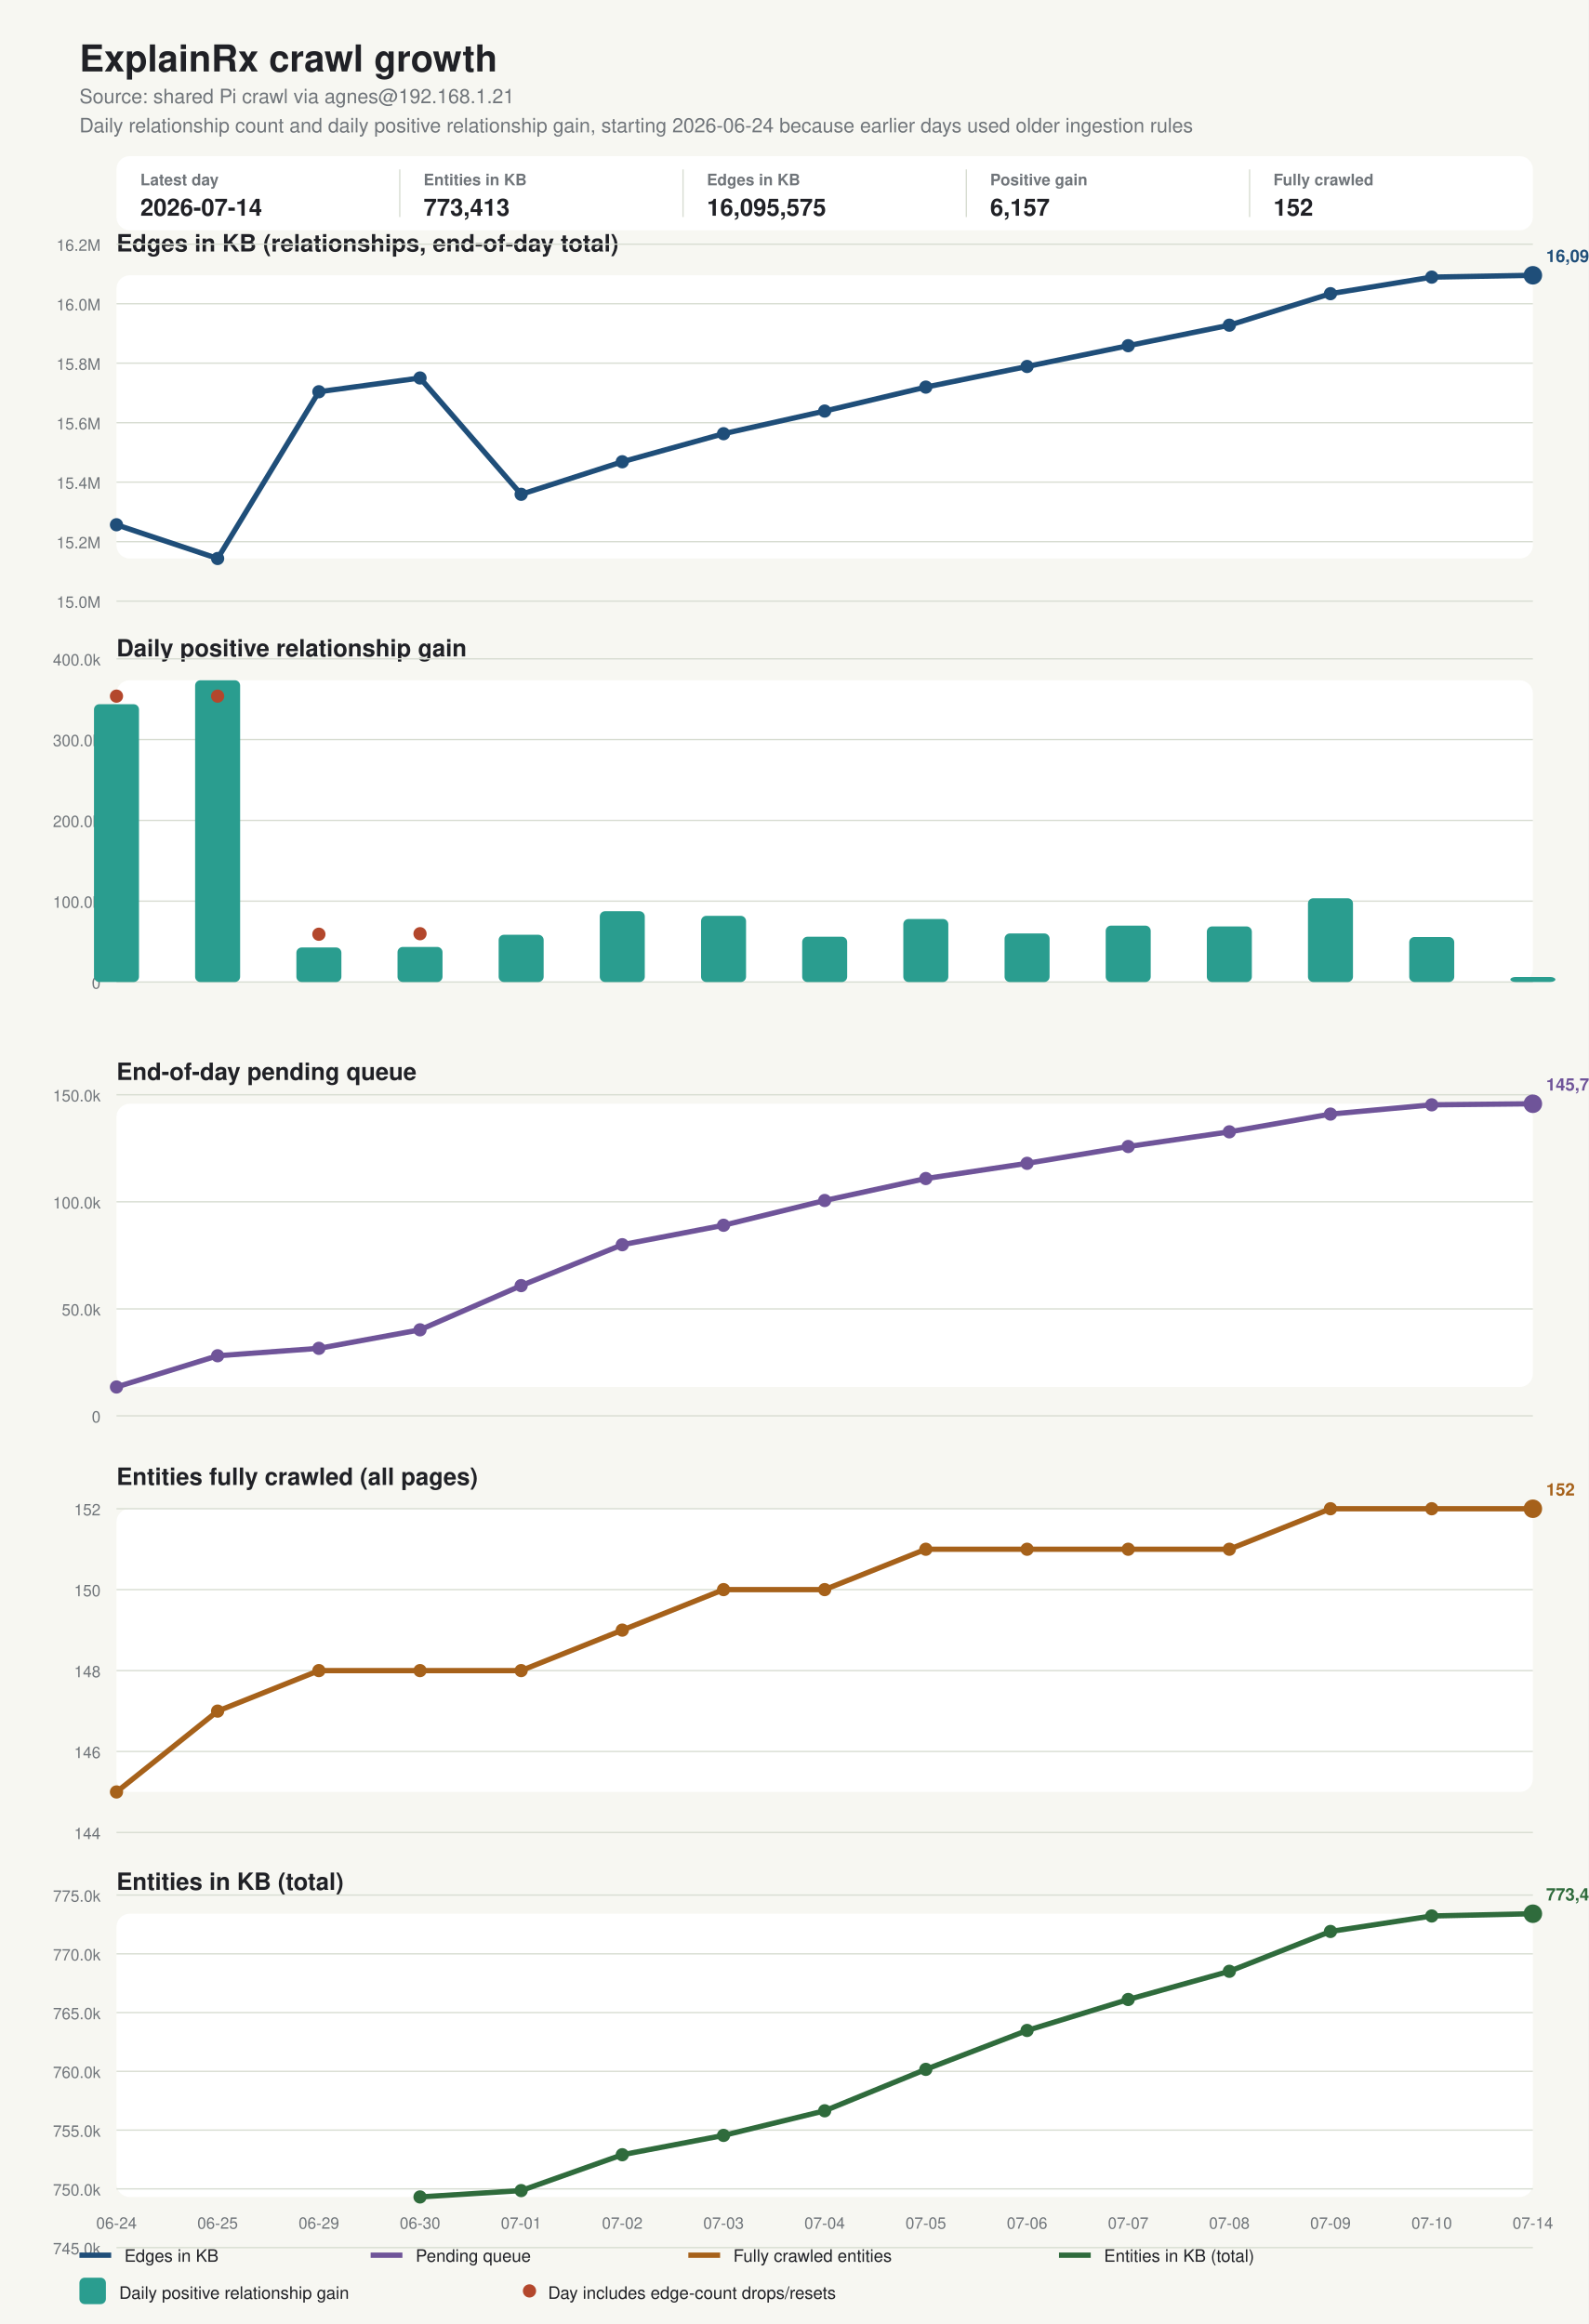
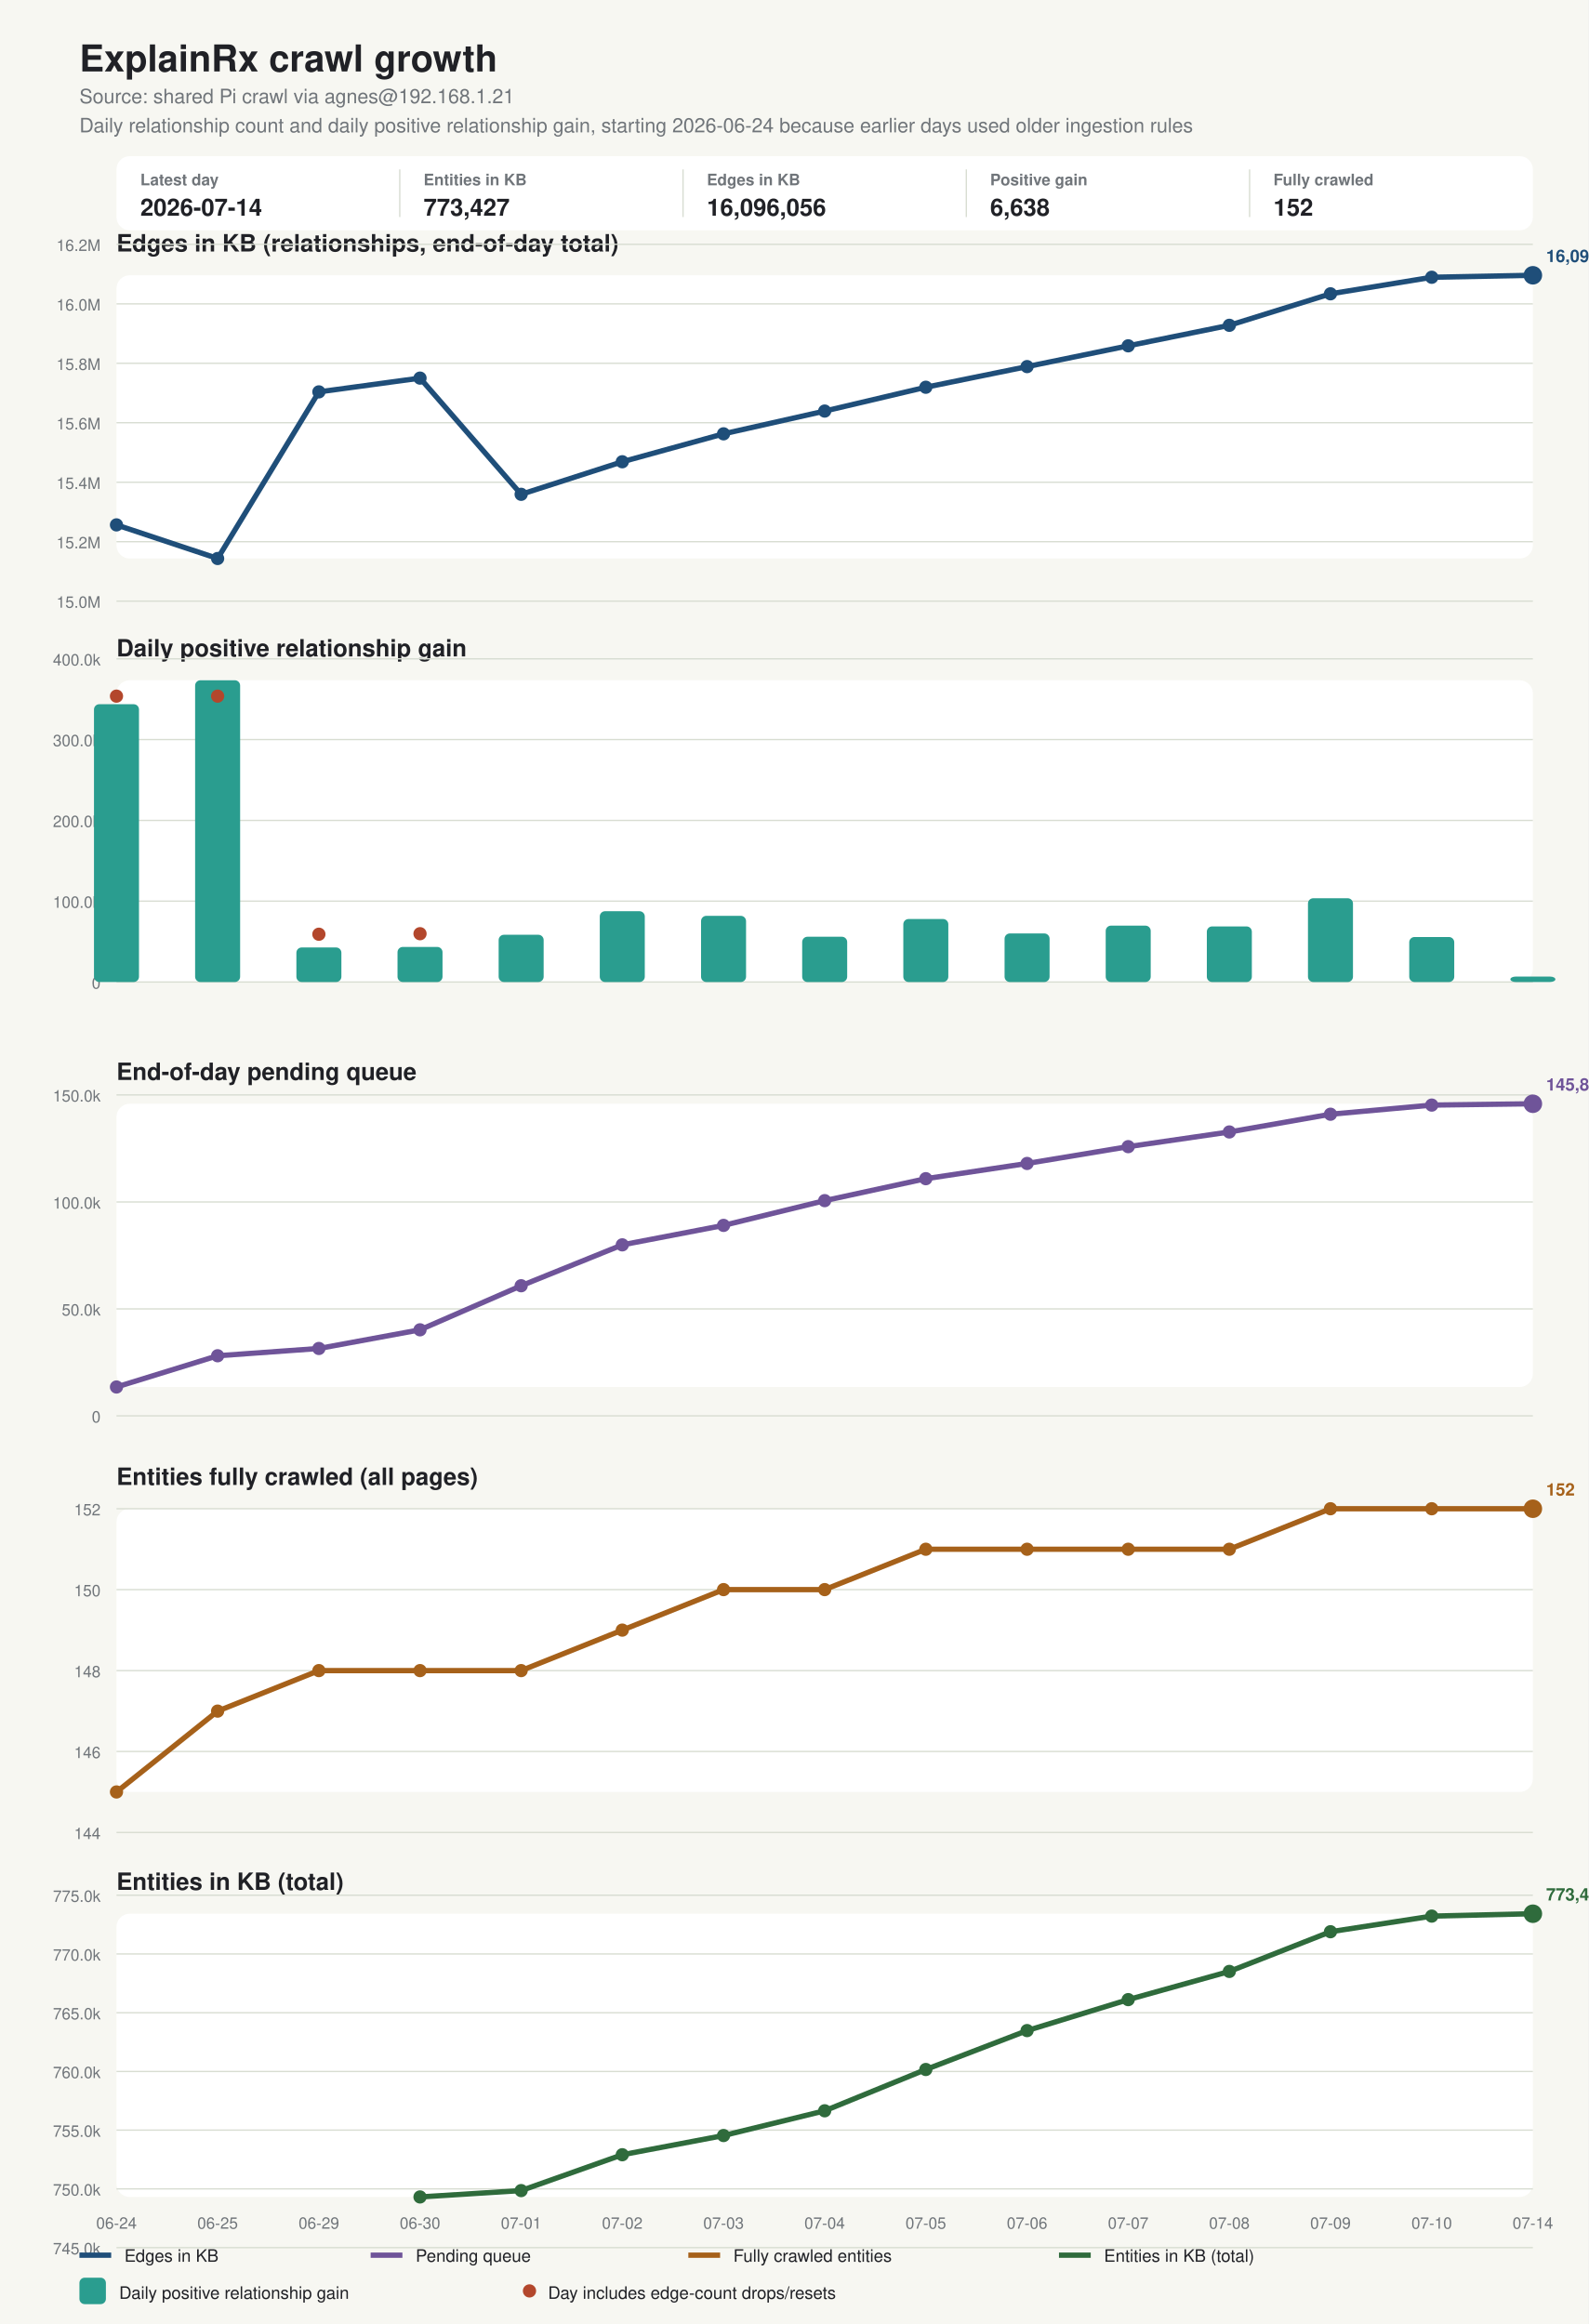
<svg xmlns="http://www.w3.org/2000/svg" width="1200" height="1756" viewBox="0 0 1200 1756">
  <rect width="100%" height="100%" fill="#f7f7f2" />
  <text x="60" y="54" font-family="Helvetica, Arial, sans-serif" font-size="28" font-weight="700" fill="#202126">ExplainRx crawl growth</text>
  <text x="60" y="78" font-family="Helvetica, Arial, sans-serif" font-size="15" fill="#70757a">Source: shared Pi crawl via agnes@192.168.1.21</text>
  <text x="60" y="100" font-family="Helvetica, Arial, sans-serif" font-size="15" fill="#70757a">Daily relationship count and daily positive relationship gain, starting 2026-06-24 because earlier days used older ingestion rules</text>
  <rect x="88" y="118" width="1070" height="56" fill="#ffffff" rx="10" />
  <rect x="88" y="208" width="1070" height="214" fill="#ffffff" rx="10" />
  <rect x="88" y="514" width="1070" height="228" fill="#ffffff" rx="10" />
  <rect x="88" y="834" width="1070" height="214" fill="#ffffff" rx="10" />
  <rect x="88" y="1140" width="1070" height="214" fill="#ffffff" rx="10" />
  <rect x="88" y="1446" width="1070" height="214" fill="#ffffff" rx="10" />
  <text x="88" y="190" font-family="Helvetica, Arial, sans-serif" font-size="18" font-weight="700" fill="#202126">Edges in KB (relationships, end-of-day total)</text>
  <text x="88" y="496" font-family="Helvetica, Arial, sans-serif" font-size="18" font-weight="700" fill="#202126">Daily positive relationship gain</text>
  <text x="88" y="816" font-family="Helvetica, Arial, sans-serif" font-size="18" font-weight="700" fill="#202126">End-of-day pending queue</text>
  <text x="88" y="1122" font-family="Helvetica, Arial, sans-serif" font-size="18" font-weight="700" fill="#202126">Entities fully crawled (all pages)</text>
  <text x="88" y="1428" font-family="Helvetica, Arial, sans-serif" font-size="18" font-weight="700" fill="#202126">Entities in KB (total)</text>
  <text x="106.0" y="140" font-family="Helvetica, Arial, sans-serif" font-size="12" font-weight="700" fill="#70757a">Latest day</text>
  <text x="106.0" y="163" font-family="Helvetica, Arial, sans-serif" font-size="18" font-weight="700" fill="#202126">2026-07-14</text>
  <line x1="302.0" y1="128" x2="302.0" y2="164" stroke="#d8ddd2" stroke-width="1" />
  <text x="320.0" y="140" font-family="Helvetica, Arial, sans-serif" font-size="12" font-weight="700" fill="#70757a">Entities in KB</text>
-   <text x="320.0" y="163" font-family="Helvetica, Arial, sans-serif" font-size="18" font-weight="700" fill="#202126">773,413</text>
+   <text x="320.0" y="163" font-family="Helvetica, Arial, sans-serif" font-size="18" font-weight="700" fill="#202126">773,427</text>
  <line x1="516.0" y1="128" x2="516.0" y2="164" stroke="#d8ddd2" stroke-width="1" />
  <text x="534.0" y="140" font-family="Helvetica, Arial, sans-serif" font-size="12" font-weight="700" fill="#70757a">Edges in KB</text>
-   <text x="534.0" y="163" font-family="Helvetica, Arial, sans-serif" font-size="18" font-weight="700" fill="#202126">16,095,575</text>
+   <text x="534.0" y="163" font-family="Helvetica, Arial, sans-serif" font-size="18" font-weight="700" fill="#202126">16,096,056</text>
  <line x1="730.0" y1="128" x2="730.0" y2="164" stroke="#d8ddd2" stroke-width="1" />
  <text x="748.0" y="140" font-family="Helvetica, Arial, sans-serif" font-size="12" font-weight="700" fill="#70757a">Positive gain</text>
-   <text x="748.0" y="163" font-family="Helvetica, Arial, sans-serif" font-size="18" font-weight="700" fill="#202126">6,157</text>
+   <text x="748.0" y="163" font-family="Helvetica, Arial, sans-serif" font-size="18" font-weight="700" fill="#202126">6,638</text>
  <line x1="944.0" y1="128" x2="944.0" y2="164" stroke="#d8ddd2" stroke-width="1" />
  <text x="962.0" y="140" font-family="Helvetica, Arial, sans-serif" font-size="12" font-weight="700" fill="#70757a">Fully crawled</text>
  <text x="962.0" y="163" font-family="Helvetica, Arial, sans-serif" font-size="18" font-weight="700" fill="#202126">152</text>
  <line x1="88" y1="454.2" x2="1158" y2="454.2" stroke="#d8ddd2" stroke-width="1" />
  <text x="76" y="459.2" text-anchor="end" font-family="Helvetica, Arial, sans-serif" font-size="12" fill="#70757a">15.0M</text>
  <line x1="88" y1="409.3" x2="1158" y2="409.3" stroke="#d8ddd2" stroke-width="1" />
  <text x="76" y="414.3" text-anchor="end" font-family="Helvetica, Arial, sans-serif" font-size="12" fill="#70757a">15.2M</text>
-   <line x1="88" y1="364.3" x2="1158" y2="364.3" stroke="#d8ddd2" stroke-width="1" />
-   <text x="76" y="369.3" text-anchor="end" font-family="Helvetica, Arial, sans-serif" font-size="12" fill="#70757a">15.4M</text>
+   <line x1="88" y1="364.4" x2="1158" y2="364.4" stroke="#d8ddd2" stroke-width="1" />
+   <text x="76" y="369.4" text-anchor="end" font-family="Helvetica, Arial, sans-serif" font-size="12" fill="#70757a">15.4M</text>
  <line x1="88" y1="319.4" x2="1158" y2="319.4" stroke="#d8ddd2" stroke-width="1" />
  <text x="76" y="324.4" text-anchor="end" font-family="Helvetica, Arial, sans-serif" font-size="12" fill="#70757a">15.6M</text>
-   <line x1="88" y1="274.4" x2="1158" y2="274.4" stroke="#d8ddd2" stroke-width="1" />
-   <text x="76" y="279.4" text-anchor="end" font-family="Helvetica, Arial, sans-serif" font-size="12" fill="#70757a">15.8M</text>
-   <line x1="88" y1="229.5" x2="1158" y2="229.5" stroke="#d8ddd2" stroke-width="1" />
-   <text x="76" y="234.5" text-anchor="end" font-family="Helvetica, Arial, sans-serif" font-size="12" fill="#70757a">16.0M</text>
-   <line x1="88" y1="184.5" x2="1158" y2="184.5" stroke="#d8ddd2" stroke-width="1" />
-   <text x="76" y="189.5" text-anchor="end" font-family="Helvetica, Arial, sans-serif" font-size="12" fill="#70757a">16.2M</text>
+   <line x1="88" y1="274.5" x2="1158" y2="274.5" stroke="#d8ddd2" stroke-width="1" />
+   <text x="76" y="279.5" text-anchor="end" font-family="Helvetica, Arial, sans-serif" font-size="12" fill="#70757a">15.8M</text>
+   <line x1="88" y1="229.6" x2="1158" y2="229.6" stroke="#d8ddd2" stroke-width="1" />
+   <text x="76" y="234.6" text-anchor="end" font-family="Helvetica, Arial, sans-serif" font-size="12" fill="#70757a">16.0M</text>
+   <line x1="88" y1="184.6" x2="1158" y2="184.6" stroke="#d8ddd2" stroke-width="1" />
+   <text x="76" y="189.6" text-anchor="end" font-family="Helvetica, Arial, sans-serif" font-size="12" fill="#70757a">16.2M</text>
  <line x1="88" y1="742.0" x2="1158" y2="742.0" stroke="#d8ddd2" stroke-width="1" />
  <text x="76" y="747.0" text-anchor="end" font-family="Helvetica, Arial, sans-serif" font-size="12" fill="#70757a">0</text>
  <line x1="88" y1="680.9" x2="1158" y2="680.9" stroke="#d8ddd2" stroke-width="1" />
  <text x="76" y="685.9" text-anchor="end" font-family="Helvetica, Arial, sans-serif" font-size="12" fill="#70757a">100.0k</text>
  <line x1="88" y1="619.9" x2="1158" y2="619.9" stroke="#d8ddd2" stroke-width="1" />
  <text x="76" y="624.9" text-anchor="end" font-family="Helvetica, Arial, sans-serif" font-size="12" fill="#70757a">200.0k</text>
  <line x1="88" y1="558.8" x2="1158" y2="558.8" stroke="#d8ddd2" stroke-width="1" />
  <text x="76" y="563.8" text-anchor="end" font-family="Helvetica, Arial, sans-serif" font-size="12" fill="#70757a">300.0k</text>
  <line x1="88" y1="497.8" x2="1158" y2="497.8" stroke="#d8ddd2" stroke-width="1" />
  <text x="76" y="502.8" text-anchor="end" font-family="Helvetica, Arial, sans-serif" font-size="12" fill="#70757a">400.0k</text>
  <line x1="88" y1="1069.8" x2="1158" y2="1069.8" stroke="#d8ddd2" stroke-width="1" />
  <text x="76" y="1074.8" text-anchor="end" font-family="Helvetica, Arial, sans-serif" font-size="12" fill="#70757a">0</text>
  <line x1="88" y1="989.0" x2="1158" y2="989.0" stroke="#d8ddd2" stroke-width="1" />
  <text x="76" y="994.0" text-anchor="end" font-family="Helvetica, Arial, sans-serif" font-size="12" fill="#70757a">50.0k</text>
-   <line x1="88" y1="908.1" x2="1158" y2="908.1" stroke="#d8ddd2" stroke-width="1" />
-   <text x="76" y="913.1" text-anchor="end" font-family="Helvetica, Arial, sans-serif" font-size="12" fill="#70757a">100.0k</text>
-   <line x1="88" y1="827.2" x2="1158" y2="827.2" stroke="#d8ddd2" stroke-width="1" />
-   <text x="76" y="832.2" text-anchor="end" font-family="Helvetica, Arial, sans-serif" font-size="12" fill="#70757a">150.0k</text>
+   <line x1="88" y1="908.2" x2="1158" y2="908.2" stroke="#d8ddd2" stroke-width="1" />
+   <text x="76" y="913.2" text-anchor="end" font-family="Helvetica, Arial, sans-serif" font-size="12" fill="#70757a">100.0k</text>
+   <line x1="88" y1="827.3" x2="1158" y2="827.3" stroke="#d8ddd2" stroke-width="1" />
+   <text x="76" y="832.3" text-anchor="end" font-family="Helvetica, Arial, sans-serif" font-size="12" fill="#70757a">150.0k</text>
  <line x1="88" y1="1384.6" x2="1158" y2="1384.6" stroke="#d8ddd2" stroke-width="1" />
  <text x="76" y="1389.6" text-anchor="end" font-family="Helvetica, Arial, sans-serif" font-size="12" fill="#70757a">144</text>
  <line x1="88" y1="1323.4" x2="1158" y2="1323.4" stroke="#d8ddd2" stroke-width="1" />
  <text x="76" y="1328.4" text-anchor="end" font-family="Helvetica, Arial, sans-serif" font-size="12" fill="#70757a">146</text>
  <line x1="88" y1="1262.3" x2="1158" y2="1262.3" stroke="#d8ddd2" stroke-width="1" />
  <text x="76" y="1267.3" text-anchor="end" font-family="Helvetica, Arial, sans-serif" font-size="12" fill="#70757a">148</text>
  <line x1="88" y1="1201.1" x2="1158" y2="1201.1" stroke="#d8ddd2" stroke-width="1" />
  <text x="76" y="1206.1" text-anchor="end" font-family="Helvetica, Arial, sans-serif" font-size="12" fill="#70757a">150</text>
  <line x1="88" y1="1140.0" x2="1158" y2="1140.0" stroke="#d8ddd2" stroke-width="1" />
  <text x="76" y="1145.0" text-anchor="end" font-family="Helvetica, Arial, sans-serif" font-size="12" fill="#70757a">152</text>
  <line x1="88" y1="1698.3" x2="1158" y2="1698.3" stroke="#d8ddd2" stroke-width="1" />
  <text x="76" y="1703.3" text-anchor="end" font-family="Helvetica, Arial, sans-serif" font-size="12" fill="#70757a">745.0k</text>
  <line x1="88" y1="1653.9" x2="1158" y2="1653.9" stroke="#d8ddd2" stroke-width="1" />
  <text x="76" y="1658.9" text-anchor="end" font-family="Helvetica, Arial, sans-serif" font-size="12" fill="#70757a">750.0k</text>
  <line x1="88" y1="1609.5" x2="1158" y2="1609.5" stroke="#d8ddd2" stroke-width="1" />
  <text x="76" y="1614.5" text-anchor="end" font-family="Helvetica, Arial, sans-serif" font-size="12" fill="#70757a">755.0k</text>
-   <line x1="88" y1="1565.1" x2="1158" y2="1565.1" stroke="#d8ddd2" stroke-width="1" />
-   <text x="76" y="1570.1" text-anchor="end" font-family="Helvetica, Arial, sans-serif" font-size="12" fill="#70757a">760.0k</text>
-   <line x1="88" y1="1520.7" x2="1158" y2="1520.7" stroke="#d8ddd2" stroke-width="1" />
-   <text x="76" y="1525.7" text-anchor="end" font-family="Helvetica, Arial, sans-serif" font-size="12" fill="#70757a">765.0k</text>
-   <line x1="88" y1="1476.3" x2="1158" y2="1476.3" stroke="#d8ddd2" stroke-width="1" />
-   <text x="76" y="1481.3" text-anchor="end" font-family="Helvetica, Arial, sans-serif" font-size="12" fill="#70757a">770.0k</text>
-   <line x1="88" y1="1431.9" x2="1158" y2="1431.9" stroke="#d8ddd2" stroke-width="1" />
-   <text x="76" y="1436.9" text-anchor="end" font-family="Helvetica, Arial, sans-serif" font-size="12" fill="#70757a">775.0k</text>
-   <path d="M 88.0 396.5 L 164.4 422.0 L 240.9 296.0 L 317.3 285.6 L 393.7 373.5 L 470.1 348.9 L 546.6 327.7 L 623.0 310.6 L 699.4 292.5 L 775.9 276.9 L 852.3 261.2 L 928.7 245.7 L 1005.1 221.9 L 1081.6 209.4 L 1158.0 208.0" fill="none" stroke="#1f4e79" stroke-width="4" stroke-linecap="round" stroke-linejoin="round" />
-   <circle cx="88.0" cy="396.5" r="5" fill="#1f4e79" />
+   <line x1="88" y1="1565.2" x2="1158" y2="1565.2" stroke="#d8ddd2" stroke-width="1" />
+   <text x="76" y="1570.2" text-anchor="end" font-family="Helvetica, Arial, sans-serif" font-size="12" fill="#70757a">760.0k</text>
+   <line x1="88" y1="1520.8" x2="1158" y2="1520.8" stroke="#d8ddd2" stroke-width="1" />
+   <text x="76" y="1525.8" text-anchor="end" font-family="Helvetica, Arial, sans-serif" font-size="12" fill="#70757a">765.0k</text>
+   <line x1="88" y1="1476.4" x2="1158" y2="1476.4" stroke="#d8ddd2" stroke-width="1" />
+   <text x="76" y="1481.4" text-anchor="end" font-family="Helvetica, Arial, sans-serif" font-size="12" fill="#70757a">770.0k</text>
+   <line x1="88" y1="1432.0" x2="1158" y2="1432.0" stroke="#d8ddd2" stroke-width="1" />
+   <text x="76" y="1437.0" text-anchor="end" font-family="Helvetica, Arial, sans-serif" font-size="12" fill="#70757a">775.0k</text>
+   <path d="M 88.0 396.6 L 164.4 422.0 L 240.9 296.1 L 317.3 285.7 L 393.7 373.5 L 470.1 348.9 L 546.6 327.8 L 623.0 310.6 L 699.4 292.6 L 775.9 277.0 L 852.3 261.3 L 928.7 245.8 L 1005.1 222.0 L 1081.6 209.5 L 1158.0 208.0" fill="none" stroke="#1f4e79" stroke-width="4" stroke-linecap="round" stroke-linejoin="round" />
+   <circle cx="88.0" cy="396.6" r="5" fill="#1f4e79" />
  <circle cx="164.4" cy="422.0" r="5" fill="#1f4e79" />
-   <circle cx="240.9" cy="296.0" r="5" fill="#1f4e79" />
-   <circle cx="317.3" cy="285.6" r="5" fill="#1f4e79" />
+   <circle cx="240.9" cy="296.1" r="5" fill="#1f4e79" />
+   <circle cx="317.3" cy="285.7" r="5" fill="#1f4e79" />
  <circle cx="393.7" cy="373.5" r="5" fill="#1f4e79" />
  <circle cx="470.1" cy="348.9" r="5" fill="#1f4e79" />
-   <circle cx="546.6" cy="327.7" r="5" fill="#1f4e79" />
+   <circle cx="546.6" cy="327.8" r="5" fill="#1f4e79" />
  <circle cx="623.0" cy="310.6" r="5" fill="#1f4e79" />
-   <circle cx="699.4" cy="292.5" r="5" fill="#1f4e79" />
-   <circle cx="775.9" cy="276.9" r="5" fill="#1f4e79" />
-   <circle cx="852.3" cy="261.2" r="5" fill="#1f4e79" />
-   <circle cx="928.7" cy="245.7" r="5" fill="#1f4e79" />
-   <circle cx="1005.1" cy="221.9" r="5" fill="#1f4e79" />
-   <circle cx="1081.6" cy="209.4" r="5" fill="#1f4e79" />
+   <circle cx="699.4" cy="292.6" r="5" fill="#1f4e79" />
+   <circle cx="775.9" cy="277.0" r="5" fill="#1f4e79" />
+   <circle cx="852.3" cy="261.3" r="5" fill="#1f4e79" />
+   <circle cx="928.7" cy="245.8" r="5" fill="#1f4e79" />
+   <circle cx="1005.1" cy="222.0" r="5" fill="#1f4e79" />
+   <circle cx="1081.6" cy="209.5" r="5" fill="#1f4e79" />
  <circle cx="1158.0" cy="208.0" r="7" fill="#1f4e79" />
-   <text x="1168.0" y="198.0" font-family="Helvetica, Arial, sans-serif" font-size="13" font-weight="700" fill="#1f4e79">16,095,575</text>
+   <text x="1168.0" y="198.0" font-family="Helvetica, Arial, sans-serif" font-size="13" font-weight="700" fill="#1f4e79">16,096,056</text>
  <rect x="71.0" y="532.1" width="34" height="209.9" rx="4" fill="#2a9d8f" />
  <circle cx="88.0" cy="526.0" r="5" fill="#b3472c" />
  <rect x="147.4" y="514.0" width="34" height="228.0" rx="4" fill="#2a9d8f" />
  <circle cx="164.4" cy="526.0" r="5" fill="#b3472c" />
  <rect x="223.9" y="715.9" width="34" height="26.1" rx="4" fill="#2a9d8f" />
  <circle cx="240.9" cy="705.9" r="5" fill="#b3472c" />
  <rect x="300.3" y="715.5" width="34" height="26.5" rx="4" fill="#2a9d8f" />
  <circle cx="317.3" cy="705.5" r="5" fill="#b3472c" />
  <rect x="376.7" y="706.3" width="34" height="35.7" rx="4" fill="#2a9d8f" />
  <rect x="453.1" y="688.5" width="34" height="53.5" rx="4" fill="#2a9d8f" />
  <rect x="529.6" y="692.0" width="34" height="50.0" rx="4" fill="#2a9d8f" />
  <rect x="606.0" y="707.8" width="34" height="34.2" rx="4" fill="#2a9d8f" />
  <rect x="682.4" y="694.4" width="34" height="47.6" rx="4" fill="#2a9d8f" />
  <rect x="758.9" y="705.3" width="34" height="36.7" rx="4" fill="#2a9d8f" />
  <rect x="835.3" y="699.4" width="34" height="42.6" rx="4" fill="#2a9d8f" />
  <rect x="911.7" y="700.0" width="34" height="42.0" rx="4" fill="#2a9d8f" />
  <rect x="988.1" y="678.7" width="34" height="63.3" rx="4" fill="#2a9d8f" />
  <rect x="1064.6" y="708.0" width="34" height="34.0" rx="4" fill="#2a9d8f" />
-   <rect x="1141.0" y="738.2" width="34" height="3.8" rx="4" fill="#2a9d8f" />
-   <path d="M 88.0 1048.0 L 164.4 1024.4 L 240.9 1018.8 L 317.3 1004.8 L 393.7 971.4 L 470.1 940.5 L 546.6 925.8 L 623.0 907.1 L 699.4 890.5 L 775.9 879.0 L 852.3 866.3 L 928.7 855.2 L 1005.1 841.8 L 1081.6 834.8 L 1158.0 834.0" fill="none" stroke="#6f5499" stroke-width="4" stroke-linecap="round" stroke-linejoin="round" />
+   <rect x="1141.0" y="737.9" width="34" height="4.1" rx="4" fill="#2a9d8f" />
+   <path d="M 88.0 1048.0 L 164.4 1024.4 L 240.9 1018.9 L 317.3 1004.8 L 393.7 971.5 L 470.1 940.6 L 546.6 925.9 L 623.0 907.2 L 699.4 890.6 L 775.9 879.1 L 852.3 866.4 L 928.7 855.3 L 1005.1 841.9 L 1081.6 835.0 L 1158.0 834.0" fill="none" stroke="#6f5499" stroke-width="4" stroke-linecap="round" stroke-linejoin="round" />
  <circle cx="88.0" cy="1048.0" r="5" fill="#6f5499" />
  <circle cx="164.4" cy="1024.4" r="5" fill="#6f5499" />
-   <circle cx="240.9" cy="1018.8" r="5" fill="#6f5499" />
+   <circle cx="240.9" cy="1018.9" r="5" fill="#6f5499" />
  <circle cx="317.3" cy="1004.8" r="5" fill="#6f5499" />
-   <circle cx="393.7" cy="971.4" r="5" fill="#6f5499" />
-   <circle cx="470.1" cy="940.5" r="5" fill="#6f5499" />
-   <circle cx="546.6" cy="925.8" r="5" fill="#6f5499" />
-   <circle cx="623.0" cy="907.1" r="5" fill="#6f5499" />
-   <circle cx="699.4" cy="890.5" r="5" fill="#6f5499" />
-   <circle cx="775.9" cy="879.0" r="5" fill="#6f5499" />
-   <circle cx="852.3" cy="866.3" r="5" fill="#6f5499" />
-   <circle cx="928.7" cy="855.2" r="5" fill="#6f5499" />
-   <circle cx="1005.1" cy="841.8" r="5" fill="#6f5499" />
-   <circle cx="1081.6" cy="834.8" r="5" fill="#6f5499" />
+   <circle cx="393.7" cy="971.5" r="5" fill="#6f5499" />
+   <circle cx="470.1" cy="940.6" r="5" fill="#6f5499" />
+   <circle cx="546.6" cy="925.9" r="5" fill="#6f5499" />
+   <circle cx="623.0" cy="907.2" r="5" fill="#6f5499" />
+   <circle cx="699.4" cy="890.6" r="5" fill="#6f5499" />
+   <circle cx="775.9" cy="879.1" r="5" fill="#6f5499" />
+   <circle cx="852.3" cy="866.4" r="5" fill="#6f5499" />
+   <circle cx="928.7" cy="855.3" r="5" fill="#6f5499" />
+   <circle cx="1005.1" cy="841.9" r="5" fill="#6f5499" />
+   <circle cx="1081.6" cy="835.0" r="5" fill="#6f5499" />
  <circle cx="1158.0" cy="834.0" r="7" fill="#6f5499" />
-   <text x="1168.0" y="824.0" font-family="Helvetica, Arial, sans-serif" font-size="13" font-weight="700" fill="#6f5499">145,781</text>
+   <text x="1168.0" y="824.0" font-family="Helvetica, Arial, sans-serif" font-size="13" font-weight="700" fill="#6f5499">145,864</text>
  <path d="M 88.0 1354.0 L 164.4 1292.9 L 240.9 1262.3 L 317.3 1262.3 L 393.7 1262.3 L 470.1 1231.7 L 546.6 1201.1 L 623.0 1201.1 L 699.4 1170.6 L 775.9 1170.6 L 852.3 1170.6 L 928.7 1170.6 L 1005.1 1140.0 L 1081.6 1140.0 L 1158.0 1140.0" fill="none" stroke="#a6611a" stroke-width="4" stroke-linecap="round" stroke-linejoin="round" />
  <circle cx="88.0" cy="1354.0" r="5" fill="#a6611a" />
  <circle cx="164.4" cy="1292.9" r="5" fill="#a6611a" />
  <circle cx="240.9" cy="1262.3" r="5" fill="#a6611a" />
  <circle cx="317.3" cy="1262.3" r="5" fill="#a6611a" />
  <circle cx="393.7" cy="1262.3" r="5" fill="#a6611a" />
  <circle cx="470.1" cy="1231.7" r="5" fill="#a6611a" />
  <circle cx="546.6" cy="1201.1" r="5" fill="#a6611a" />
  <circle cx="623.0" cy="1201.1" r="5" fill="#a6611a" />
  <circle cx="699.4" cy="1170.6" r="5" fill="#a6611a" />
  <circle cx="775.9" cy="1170.6" r="5" fill="#a6611a" />
  <circle cx="852.3" cy="1170.6" r="5" fill="#a6611a" />
  <circle cx="928.7" cy="1170.6" r="5" fill="#a6611a" />
  <circle cx="1005.1" cy="1140.0" r="5" fill="#a6611a" />
  <circle cx="1081.6" cy="1140.0" r="5" fill="#a6611a" />
  <circle cx="1158.0" cy="1140.0" r="7" fill="#a6611a" />
  <text x="1168.0" y="1130.0" font-family="Helvetica, Arial, sans-serif" font-size="13" font-weight="700" fill="#a6611a">152</text>
-   <path d="M 317.3 1660.0 L 393.7 1655.2 L 470.1 1628.1 L 546.6 1613.5 L 623.0 1594.9 L 699.4 1563.6 L 775.9 1534.2 L 852.3 1510.8 L 928.7 1489.5 L 1005.1 1459.4 L 1081.6 1447.7 L 1158.0 1446.0" fill="none" stroke="#2f6b3c" stroke-width="4" stroke-linecap="round" stroke-linejoin="round" />
+   <path d="M 317.3 1660.0 L 393.7 1655.2 L 470.1 1628.1 L 546.6 1613.6 L 623.0 1594.9 L 699.4 1563.7 L 775.9 1534.3 L 852.3 1510.9 L 928.7 1489.6 L 1005.1 1459.6 L 1081.6 1447.8 L 1158.0 1446.0" fill="none" stroke="#2f6b3c" stroke-width="4" stroke-linecap="round" stroke-linejoin="round" />
  <circle cx="317.3" cy="1660.0" r="5" fill="#2f6b3c" />
  <circle cx="393.7" cy="1655.2" r="5" fill="#2f6b3c" />
  <circle cx="470.1" cy="1628.1" r="5" fill="#2f6b3c" />
-   <circle cx="546.6" cy="1613.5" r="5" fill="#2f6b3c" />
+   <circle cx="546.6" cy="1613.6" r="5" fill="#2f6b3c" />
  <circle cx="623.0" cy="1594.9" r="5" fill="#2f6b3c" />
-   <circle cx="699.4" cy="1563.6" r="5" fill="#2f6b3c" />
-   <circle cx="775.9" cy="1534.2" r="5" fill="#2f6b3c" />
-   <circle cx="852.3" cy="1510.8" r="5" fill="#2f6b3c" />
-   <circle cx="928.7" cy="1489.5" r="5" fill="#2f6b3c" />
-   <circle cx="1005.1" cy="1459.4" r="5" fill="#2f6b3c" />
-   <circle cx="1081.6" cy="1447.7" r="5" fill="#2f6b3c" />
+   <circle cx="699.4" cy="1563.7" r="5" fill="#2f6b3c" />
+   <circle cx="775.9" cy="1534.3" r="5" fill="#2f6b3c" />
+   <circle cx="852.3" cy="1510.9" r="5" fill="#2f6b3c" />
+   <circle cx="928.7" cy="1489.6" r="5" fill="#2f6b3c" />
+   <circle cx="1005.1" cy="1459.6" r="5" fill="#2f6b3c" />
+   <circle cx="1081.6" cy="1447.8" r="5" fill="#2f6b3c" />
  <circle cx="1158.0" cy="1446.0" r="7" fill="#2f6b3c" />
-   <text x="1168.0" y="1436.0" font-family="Helvetica, Arial, sans-serif" font-size="13" font-weight="700" fill="#2f6b3c">773,413</text>
+   <text x="1168.0" y="1436.0" font-family="Helvetica, Arial, sans-serif" font-size="13" font-weight="700" fill="#2f6b3c">773,427</text>
  <text x="88.0" y="1684" text-anchor="middle" font-family="Helvetica, Arial, sans-serif" font-size="12" fill="#70757a">06-24</text>
  <text x="164.4" y="1684" text-anchor="middle" font-family="Helvetica, Arial, sans-serif" font-size="12" fill="#70757a">06-25</text>
  <text x="240.9" y="1684" text-anchor="middle" font-family="Helvetica, Arial, sans-serif" font-size="12" fill="#70757a">06-29</text>
  <text x="317.3" y="1684" text-anchor="middle" font-family="Helvetica, Arial, sans-serif" font-size="12" fill="#70757a">06-30</text>
  <text x="393.7" y="1684" text-anchor="middle" font-family="Helvetica, Arial, sans-serif" font-size="12" fill="#70757a">07-01</text>
  <text x="470.1" y="1684" text-anchor="middle" font-family="Helvetica, Arial, sans-serif" font-size="12" fill="#70757a">07-02</text>
  <text x="546.6" y="1684" text-anchor="middle" font-family="Helvetica, Arial, sans-serif" font-size="12" fill="#70757a">07-03</text>
  <text x="623.0" y="1684" text-anchor="middle" font-family="Helvetica, Arial, sans-serif" font-size="12" fill="#70757a">07-04</text>
  <text x="699.4" y="1684" text-anchor="middle" font-family="Helvetica, Arial, sans-serif" font-size="12" fill="#70757a">07-05</text>
  <text x="775.9" y="1684" text-anchor="middle" font-family="Helvetica, Arial, sans-serif" font-size="12" fill="#70757a">07-06</text>
  <text x="852.3" y="1684" text-anchor="middle" font-family="Helvetica, Arial, sans-serif" font-size="12" fill="#70757a">07-07</text>
  <text x="928.7" y="1684" text-anchor="middle" font-family="Helvetica, Arial, sans-serif" font-size="12" fill="#70757a">07-08</text>
  <text x="1005.1" y="1684" text-anchor="middle" font-family="Helvetica, Arial, sans-serif" font-size="12" fill="#70757a">07-09</text>
  <text x="1081.6" y="1684" text-anchor="middle" font-family="Helvetica, Arial, sans-serif" font-size="12" fill="#70757a">07-10</text>
  <text x="1158.0" y="1684" text-anchor="middle" font-family="Helvetica, Arial, sans-serif" font-size="12" fill="#70757a">07-14</text>
  <line x1="60" y1="1704" x2="84" y2="1704" stroke="#1f4e79" stroke-width="4" />
  <text x="94" y="1709" font-family="Helvetica, Arial, sans-serif" font-size="13" fill="#202126">Edges in KB</text>
  <line x1="280" y1="1704" x2="304" y2="1704" stroke="#6f5499" stroke-width="4" />
  <text x="314" y="1709" font-family="Helvetica, Arial, sans-serif" font-size="13" fill="#202126">Pending queue</text>
  <line x1="520" y1="1704" x2="544" y2="1704" stroke="#a6611a" stroke-width="4" />
  <text x="554" y="1709" font-family="Helvetica, Arial, sans-serif" font-size="13" fill="#202126">Fully crawled entities</text>
  <line x1="800" y1="1704" x2="824" y2="1704" stroke="#2f6b3c" stroke-width="4" />
  <text x="834" y="1709" font-family="Helvetica, Arial, sans-serif" font-size="13" fill="#202126">Entities in KB (total)</text>
  <rect x="60" y="1721" width="20" height="20" rx="4" fill="#2a9d8f" />
  <text x="90" y="1737" font-family="Helvetica, Arial, sans-serif" font-size="13" fill="#202126">Daily positive relationship gain</text>
  <circle cx="400" cy="1731" r="5" fill="#b3472c" />
  <text x="414" y="1737" font-family="Helvetica, Arial, sans-serif" font-size="13" fill="#202126">Day includes edge-count drops/resets</text>
</svg>
